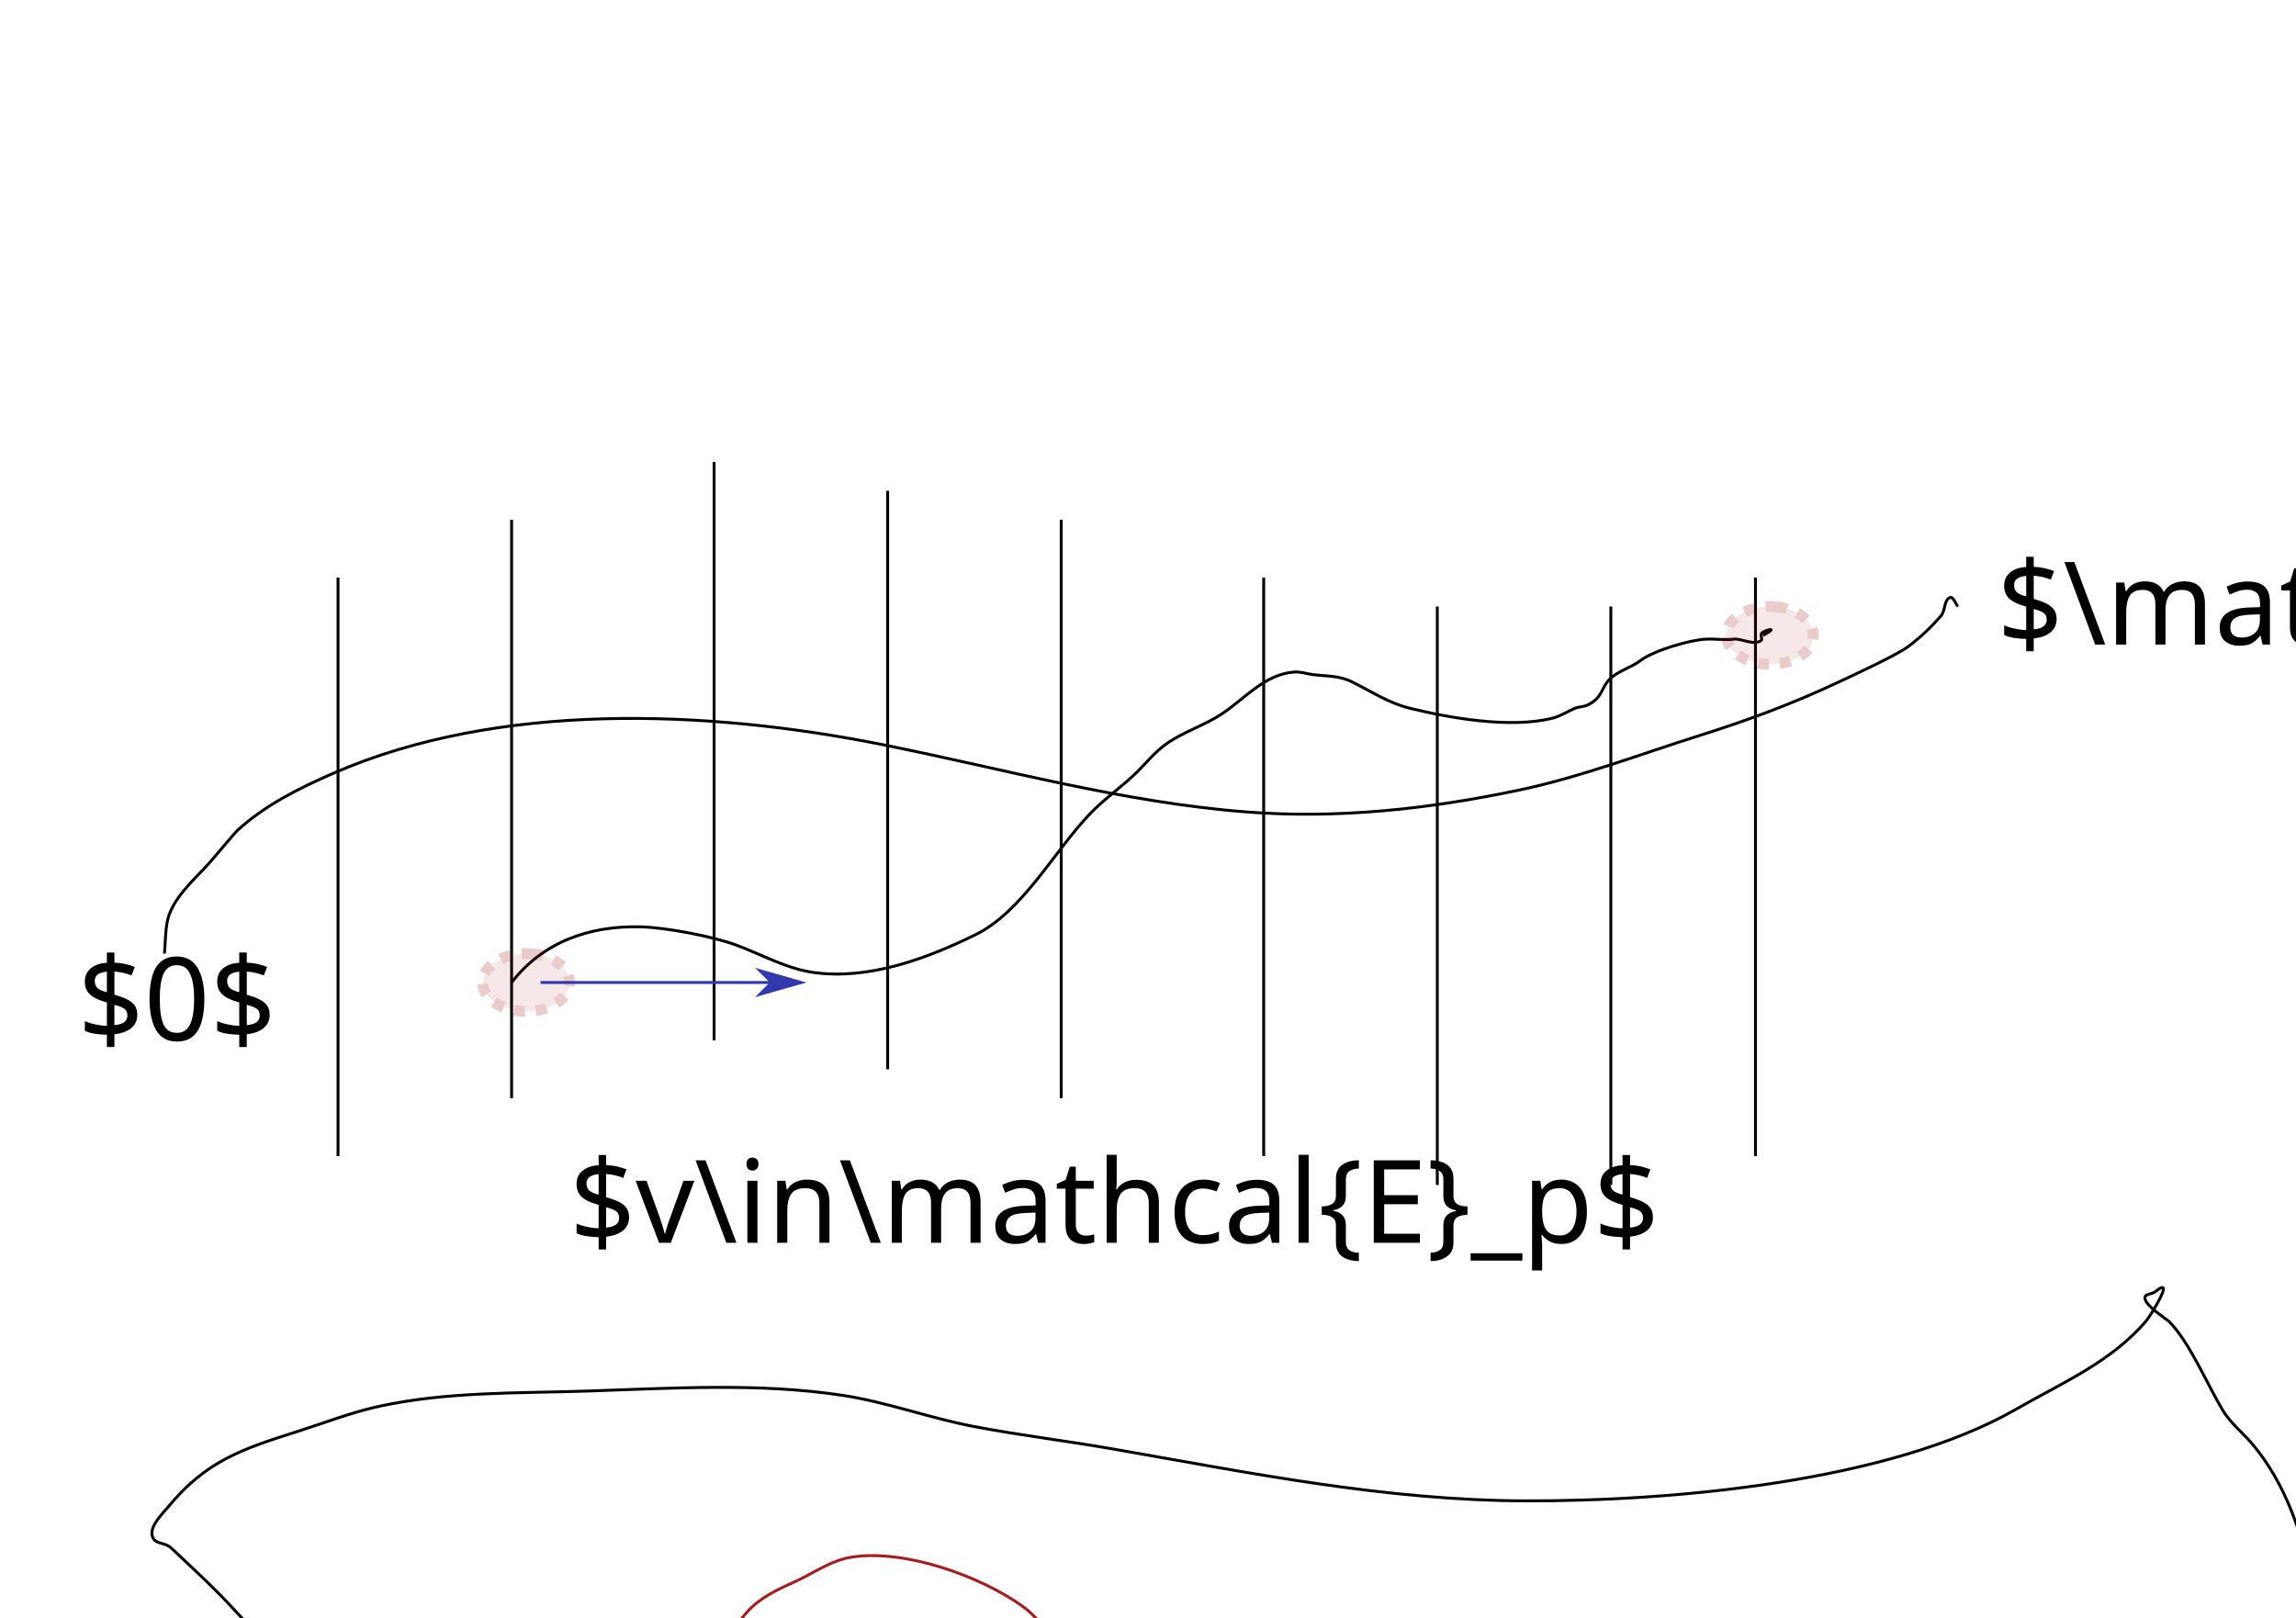
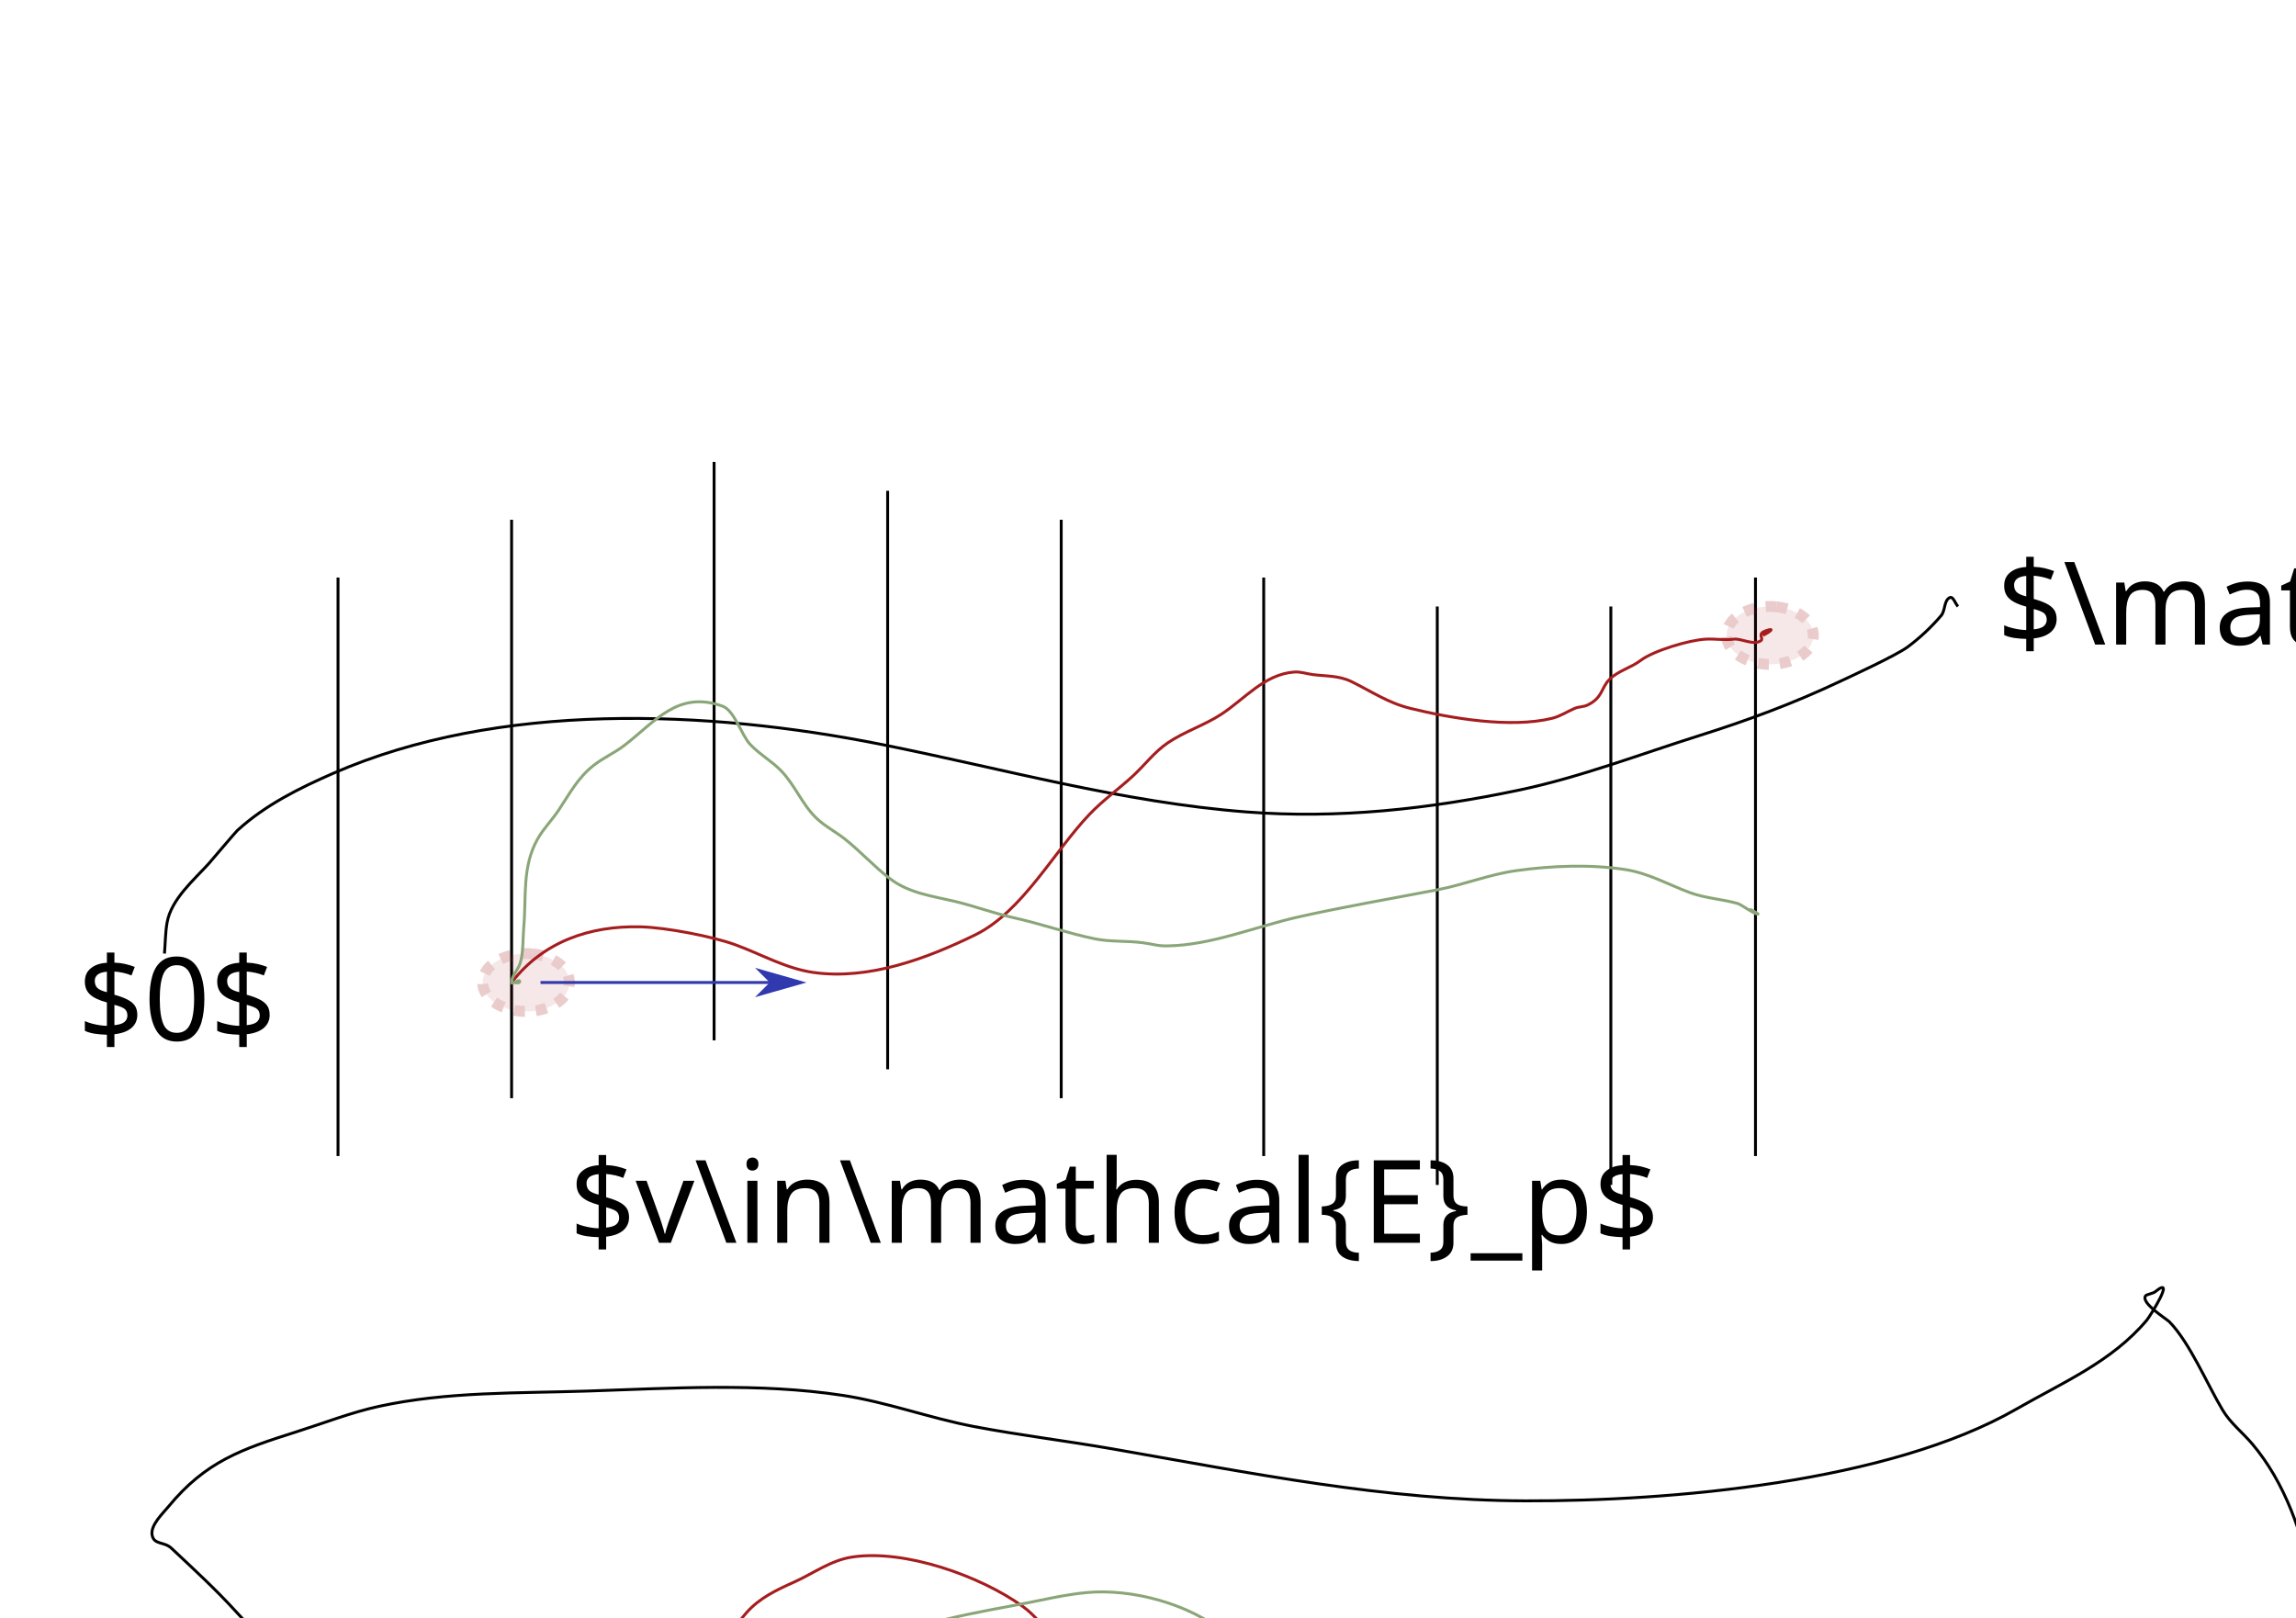
<svg xmlns="http://www.w3.org/2000/svg" width="210mm" height="148mm" viewBox="0 0 210 148" version="1.1" id="svg8">
  <defs id="defs2">
    <marker style="overflow:visible;" id="marker1264" refX="0.0" refY="0.0" orient="auto">
      <path transform="scale(0.8) rotate(180) translate(12.5,0)" style="fill-rule:evenodd;stroke:#3139ae;stroke-width:1pt;stroke-opacity:1;fill:#3139ae;fill-opacity:1" d="M 0.0,0.0 L 5.0,-5.0 L -12.5,0.0 L 5.0,5.0 L 0.0,0.0 z " id="path1262" />
    </marker>
    <marker style="overflow:visible;" id="Arrow1Lend" refX="0.0" refY="0.0" orient="auto">
      <path transform="scale(0.8) rotate(180) translate(12.5,0)" style="fill-rule:evenodd;stroke:#3139ae;stroke-width:1pt;stroke-opacity:1;fill:#3139ae;fill-opacity:1" d="M 0.0,0.0 L 5.0,-5.0 L -12.5,0.0 L 5.0,5.0 L 0.0,0.0 z " id="path969" />
    </marker>
    <marker style="overflow:visible" id="Arrow1Lstart" refX="0.0" refY="0.0" orient="auto">
      <path transform="scale(0.8) translate(12.5,0)" style="fill-rule:evenodd;stroke:#000000;stroke-width:1pt;stroke-opacity:1;fill:#000000;fill-opacity:1" d="M 0.0,0.0 L 5.0,-5.0 L -12.5,0.0 L 5.0,5.0 L 0.0,0.0 z " id="path966" />
    </marker>
  </defs>
  <g id="layer1">
    <path style="fill:none;stroke:#000000;stroke-width:0.265px;stroke-linecap:butt;stroke-linejoin:miter;stroke-opacity:1" d="m 15.042,87.229 c 0.081,-0.953 0.075,-1.919 0.244,-2.86 0.381,-2.118 2.48,-3.905 3.81,-5.373 0.235,-0.26 2.429,-2.864 2.619,-3.037 2.544,-2.315 5.632,-3.852 8.757,-5.217 15.146,-6.614 34.275,-5.812 50.136,-2.648 11.133,2.221 22.008,5.297 33.389,6.178 8.396,0.65 16.722,-0.266 24.949,-1.999 5.61,-1.181 11.111,-3.293 16.562,-5.01 4.371,-1.376 8.47,-2.905 12.62,-4.854 1.008,-0.473 5.318,-2.452 6.376,-3.245 1.113,-0.834 2.143,-1.795 3.043,-2.855 0.39,-0.459 0.238,-1.349 0.767,-1.635 0.326,-0.176 0.513,0.536 0.77,0.804" id="path837" />
    <path style="fill:none;stroke:#000000;stroke-width:0.265px;stroke-linecap:butt;stroke-linejoin:miter;stroke-opacity:1" d="m 30.917,52.833 c 0,52.917 0,52.917 0,52.917" id="path850" />
    <path style="fill:none;stroke:#000000;stroke-width:0.265px;stroke-linecap:butt;stroke-linejoin:miter;stroke-opacity:1" d="m 36.208,193.062 c 0.222,-0.611 0.307,-1.291 0.666,-1.833 0.287,-0.433 1.979,-1.51 2.593,-2.414 1.62,-2.383 3.224,-5.648 3.36,-8.566 0.239,-5.118 -3.1,-9.757 -5.9,-13.705 -2.235,-3.152 -4.587,-6.154 -6.932,-9.214 -1.578,-2.059 -1.478,-2.267 -3.36,-4.49 -1.589,-1.878 -3.449,-3.657 -5.106,-5.477 -1.812,-1.989 -3.884,-3.892 -5.847,-5.736 -0.676,-0.635 -1.614,-0.286 -1.773,-1.22 -0.153,-0.899 0.99,-1.972 1.482,-2.57 3.418,-4.151 6.684,-5.264 11.694,-6.852 2.497,-0.791 5.006,-1.776 7.567,-2.336 6.25,-1.366 12.74,-1.192 19.102,-1.402 7.694,-0.254 15.637,-0.77 23.282,0.389 4.095,0.621 7.978,2.081 12.038,2.855 4.213,0.804 8.476,1.314 12.699,2.051 12.585,2.195 24.911,4.712 37.754,4.75 13.285,0.039 33.235,-1.689 44.924,-8.41 4.221,-2.427 8.718,-4.326 11.906,-8.124 0.274,-0.326 2.716,-4.189 0.767,-2.596 -0.193,0.158 -0.786,0.25 -0.873,0.363 -0.5,0.654 1.895,2.108 2.169,2.388 1.867,1.908 3.472,5.745 4.868,8.072 0.732,1.221 1.825,2.047 2.725,3.115 5.936,7.042 6.631,18.675 6.297,27.461 -0.237,6.241 -0.623,13.099 -4.736,18.195 -1.858,2.303 -4.35,5.011 -7.038,6.385 -2.483,1.269 -5.381,1.472 -7.964,2.492 -2,0.79 -3.642,2.35 -5.662,3.011 -0.298,0.098 -1.294,-0.424 -1.693,-0.467 -1.61,-0.175 -3.195,-0.26 -4.815,-0.26 -6.202,0 -12.02,-1.141 -18.149,-1.947 -5.149,-0.677 -10.316,-1.117 -15.477,-1.687 -6.09,-0.673 -12.224,-1.025 -18.255,-2.154 -7.761,-1.454 -15.229,-3.42 -23.15,-3.919 -9.406,-0.593 -19.04,-0.802 -28.388,0.571 -3.634,0.534 -6.936,1.783 -10.424,2.855 -3.845,1.182 -7.772,2.031 -11.615,3.219 -2.526,0.781 -4.884,1.894 -7.329,2.881 -3.705,1.497 -7.88,2.449 -11.408,4.324 z" id="path852" />
    <path style="fill:none;stroke:#000000;stroke-width:0.265px;stroke-linecap:butt;stroke-linejoin:miter;stroke-opacity:1" d="m 46.792,47.542 c 0,52.917 0,52.917 0,52.917" id="path850-3" />
    <path style="fill:none;stroke:#000000;stroke-width:0.265px;stroke-linecap:butt;stroke-linejoin:miter;stroke-opacity:1" d="m 65.312,42.25 c 0,52.917 0,52.917 0,52.917" id="path850-6" />
    <path style="fill:none;stroke:#000000;stroke-width:0.265px;stroke-linecap:butt;stroke-linejoin:miter;stroke-opacity:1" d="m 81.188,44.896 c 0,52.917 0,52.917 0,52.917" id="path850-7" />
    <path style="fill:none;stroke:#000000;stroke-width:0.265px;stroke-linecap:butt;stroke-linejoin:miter;stroke-opacity:1" d="m 97.062,47.542 c 0,52.917 0,52.917 0,52.917" id="path850-5" />
    <path style="fill:none;stroke:#000000;stroke-width:0.265px;stroke-linecap:butt;stroke-linejoin:miter;stroke-opacity:1" d="m 115.583,52.833 c 0,52.917 0,52.917 0,52.917" id="path850-35" />
    <path style="fill:none;stroke:#000000;stroke-width:0.265px;stroke-linecap:butt;stroke-linejoin:miter;stroke-opacity:1" d="m 131.458,55.479 c 0,52.917 0,52.917 0,52.917" id="path850-62" />
    <path style="fill:none;stroke:#000000;stroke-width:0.265px;stroke-linecap:butt;stroke-linejoin:miter;stroke-opacity:1" d="m 147.333,55.479 c 0,52.917 0,52.917 0,52.917" id="path850-9" />
    <path style="fill:none;stroke:#000000;stroke-width:0.265px;stroke-linecap:butt;stroke-linejoin:miter;stroke-opacity:1" d="m 160.562,52.833 c 0,52.917 0,52.917 0,52.917" id="path850-1" />
    <text xml:space="preserve" style="font-size:10.583px;line-height:1.25;font-family:sans-serif;word-spacing:0px;stroke-width:0.265" x="7.104" y="95.167" id="text913">
      <tspan id="tspan911" x="7.104" y="95.167" style="stroke-width:0.265">$0$</tspan>
    </text>
    <text xml:space="preserve" style="font-size:10.583px;line-height:1.25;font-family:sans-serif;word-spacing:0px;stroke-width:0.265" x="182.653" y="58.96" id="text917">
      <tspan id="tspan915" x="182.653" y="58.96" style="stroke-width:0.265">$\mathcal{E}$</tspan>
    </text>
    <text xml:space="preserve" style="font-size:10.583px;line-height:1.25;font-family:sans-serif;word-spacing:0px;stroke-width:0.265" x="218.771" y="126.917" id="text921">
      <tspan id="tspan919" x="218.771" y="126.917" style="stroke-width:0.265">$X$</tspan>
    </text>
    <path style="opacity:0.229;fill:#3e8213;fill-opacity:0.452;fill-rule:evenodd;stroke:#bc2122;stroke-width:1;stroke-linejoin:round;stroke-dasharray:1, 1;stroke-opacity:0.982" id="path923" d="m 61.934,156.05 a 3.969,2.646 0 0 1 3.334,3.008 3.969,2.646 0 0 1 -4.51,2.225 3.969,2.646 0 0 1 -3.341,-3.005 3.969,2.646 0 0 1 4.505,-2.229" />
    <path style="opacity:0.229;fill:#3e8213;fill-opacity:0.452;fill-rule:evenodd;stroke:#bc2122;stroke-width:1;stroke-linejoin:round;stroke-dasharray:1, 1;stroke-opacity:0.982" id="path925" d="m 178.351,153.404 a 3.969,2.646 0 0 1 3.334,3.008 3.969,2.646 0 0 1 -4.51,2.225 3.969,2.646 0 0 1 -3.341,-3.005 3.969,2.646 0 0 1 4.505,-2.229" />
    <text xml:space="preserve" style="font-size:10.583px;line-height:1.25;font-family:sans-serif;word-spacing:0px;stroke-width:0.265" x="65.312" y="174.542" id="text929">
      <tspan id="tspan927" x="65.312" y="174.542" style="stroke-width:0.265">$v$</tspan>
    </text>
    <text xml:space="preserve" style="font-size:10.583px;line-height:1.25;font-family:sans-serif;word-spacing:0px;stroke-width:0.265" x="181.729" y="171.896" id="text933">
      <tspan id="tspan931" x="181.729" y="171.896" style="stroke-width:0.265">$p$</tspan>
    </text>
    <text xml:space="preserve" style="font-size:10.583px;line-height:1.25;font-family:sans-serif;word-spacing:0px;stroke-width:0.265" x="52.083" y="113.688" id="text937">
      <tspan id="tspan935" x="52.083" y="113.688" style="stroke-width:0.265">$v\in\mathcal{E}_p$</tspan>
    </text>
    <path style="fill:none;stroke:#a51d1e;stroke-width:0.265px;stroke-linecap:butt;stroke-linejoin:miter;stroke-opacity:1" d="m 65.312,158.667 c -0.59,-0.246 -1.327,-0.277 -1.769,-0.738 -0.205,-0.214 0.159,-0.571 0.238,-0.857 0.106,-0.381 0.206,-0.763 0.317,-1.142 0.856,-2.918 2.126,-6.084 4.18,-8.41 1.195,-1.352 2.747,-2.076 4.365,-2.803 1.773,-0.797 3.326,-1.983 5.291,-2.284 4.803,-0.736 11.741,1.729 15.61,4.516 1.15,0.828 1.916,1.917 2.857,2.959 1.197,1.325 2.671,2.31 3.863,3.66 1.046,1.185 1.808,2.562 2.831,3.764 0.935,1.098 1.552,1.523 2.646,2.596 1.167,1.145 2.132,2.528 3.386,3.582 2.379,1.998 5.406,3.934 8.149,5.399 6.514,3.478 14.711,3.969 21.959,3.504 5.082,-0.326 11.806,-0.832 16.668,-2.206 3.625,-1.025 7.462,-3.211 10.609,-5.269 1.836,-1.201 3.112,-2.754 4.709,-4.205 0.825,-0.749 1.818,-1.294 2.699,-1.973 0.242,-0.187 4.682,-1.995 2.516,-1.739" id="path939" />
-     <path style="fill:none;stroke:#000000;stroke-width:0.265px;stroke-linecap:butt;stroke-linejoin:miter;stroke-opacity:1" d="m 46.792,89.875 c 2.872,-3.717 7.128,-5.216 11.831,-5.091 2.303,0.061 6.542,0.876 8.625,1.635 2.365,0.862 4.658,2.195 7.196,2.544 5.029,0.691 10.313,-1.269 14.763,-3.452 4.304,-2.111 7.214,-7.645 10.451,-11.031 1.236,-1.294 2.658,-2.296 3.969,-3.504 1.085,-0.999 1.96,-2.2 3.201,-3.037 1.523,-1.027 3.347,-1.601 4.868,-2.596 2.149,-1.405 3.952,-3.663 6.667,-3.867 0.597,-0.045 1.138,0.159 1.72,0.234 1.236,0.158 2.38,0.077 3.545,0.649 1.835,0.9 3.323,1.938 5.371,2.44 3.715,0.911 9.16,1.841 12.964,0.908 0.729,-0.179 1.382,-0.614 2.064,-0.908 0.384,-0.166 0.801,-0.12 1.191,-0.311 1.408,-0.69 1.196,-1.563 2.011,-2.362 0.777,-0.762 1.969,-1.055 2.831,-1.713 1.162,-0.887 4.463,-1.876 5.979,-1.947 0.868,-0.041 1.678,0.109 2.566,0 0.636,-0.078 1.84,0.616 2.46,0.13 0.234,-0.184 -0.227,-0.509 0.185,-0.779 0.204,-0.133 0.883,-0.331 0.714,-0.156 -0.197,0.204 -0.476,0.31 -0.714,0.465" id="path941" />
+     <path style="fill:none;stroke:#a51d1e;stroke-width:0.265px;stroke-linecap:butt;stroke-linejoin:miter;stroke-opacity:1" d="m 46.792,89.875 c 2.872,-3.717 7.128,-5.216 11.831,-5.091 2.303,0.061 6.542,0.876 8.625,1.635 2.365,0.862 4.658,2.195 7.196,2.544 5.029,0.691 10.313,-1.269 14.763,-3.452 4.304,-2.111 7.214,-7.645 10.451,-11.031 1.236,-1.294 2.658,-2.296 3.969,-3.504 1.085,-0.999 1.96,-2.2 3.201,-3.037 1.523,-1.027 3.347,-1.601 4.868,-2.596 2.149,-1.405 3.952,-3.663 6.667,-3.867 0.597,-0.045 1.138,0.159 1.72,0.234 1.236,0.158 2.38,0.077 3.545,0.649 1.835,0.9 3.323,1.938 5.371,2.44 3.715,0.911 9.16,1.841 12.964,0.908 0.729,-0.179 1.382,-0.614 2.064,-0.908 0.384,-0.166 0.801,-0.12 1.191,-0.311 1.408,-0.69 1.196,-1.563 2.011,-2.362 0.777,-0.762 1.969,-1.055 2.831,-1.713 1.162,-0.887 4.463,-1.876 5.979,-1.947 0.868,-0.041 1.678,0.109 2.566,0 0.636,-0.078 1.84,0.616 2.46,0.13 0.234,-0.184 -0.227,-0.509 0.185,-0.779 0.204,-0.133 0.883,-0.331 0.714,-0.156 -0.197,0.204 -0.476,0.31 -0.714,0.465" id="path941" />
    <path style="opacity:0.229;fill:#a51d1e;fill-opacity:0.452;fill-rule:evenodd;stroke:#a51d1e;stroke-width:1;stroke-linejoin:round;stroke-dasharray:1, 1;stroke-opacity:0.982" id="path943" d="m 48.705,87.259 a 3.969,2.646 0 0 1 3.334,3.008 3.969,2.646 0 0 1 -4.51,2.225 3.969,2.646 0 0 1 -3.341,-3.005 3.969,2.646 0 0 1 4.505,-2.229" />
    <path style="opacity:0.229;fill:#a51d1e;fill-opacity:0.452;fill-rule:evenodd;stroke:#a51d1e;stroke-width:1;stroke-linejoin:round;stroke-dasharray:1, 1;stroke-opacity:0.982" id="path945" d="m 162.476,55.509 a 3.969,2.646 0 0 1 3.334,3.008 3.969,2.646 0 0 1 -4.51,2.225 3.969,2.646 0 0 1 -3.341,-3.005 3.969,2.646 0 0 1 4.505,-2.229" />
    <path style="fill:none;stroke:#3139ae;stroke-width:0.265px;stroke-linecap:butt;stroke-linejoin:miter;stroke-opacity:1;marker-end:url(#marker1264)" d="m 65.312,158.667 c 23.812,0 23.812,0 23.812,0" id="path949" />
    <path style="fill:none;stroke:#3139ae;stroke-width:0.265;stroke-linecap:butt;stroke-linejoin:miter;stroke-opacity:1;stroke-miterlimit:4;stroke-dasharray:none;marker-end:url(#Arrow1Lend)" d="m 49.438,89.875 c 23.812,0 23.812,0 23.812,0" id="path949-2" />
+     <path style="fill:none;stroke:#8aa678;stroke-width:0.265px;stroke-linecap:butt;stroke-linejoin:miter;stroke-opacity:1" d="m 46.792,89.875 c 0.248,-0.035 0.777,0.144 0.743,-0.104 -0.035,-0.248 -0.747,0.354 -0.743,0.104 0.01,-0.626 0.563,-1.122 0.769,-1.713 0.313,-0.899 0.261,-2.408 0.344,-3.348 0.246,-2.776 -0.172,-5.525 1.27,-8.072 0.548,-0.968 1.317,-1.726 1.931,-2.648 0.984,-1.477 1.716,-2.906 3.148,-4.049 0.885,-0.706 1.935,-1.157 2.831,-1.843 2.843,-2.174 4.886,-5.074 8.995,-3.608 1.093,0.39 1.739,2.649 2.513,3.478 0.849,0.909 1.94,1.512 2.804,2.388 1.298,1.314 1.954,3.118 3.281,4.387 0.787,0.753 1.771,1.245 2.619,1.921 1.419,1.131 2.667,2.514 4.101,3.608 1.752,1.337 3.853,1.583 5.926,2.076 1.827,0.435 3.58,1.096 5.424,1.505 2.478,0.55 4.904,1.414 7.381,1.921 1.453,0.297 2.955,0.165 4.418,0.363 1.023,0.138 1.285,0.299 2.222,0.286 4.024,-0.058 8.096,-1.775 11.985,-2.648 4.226,-0.948 8.5,-1.672 12.752,-2.492 2.401,-0.463 4.721,-1.4 7.143,-1.739 3.236,-0.454 6.772,-0.602 10.001,-0.104 2.13,0.328 3.928,1.372 5.9,2.102 1.44,0.534 2.961,0.592 4.418,1.012 0.245,0.071 1.598,1.035 1.825,0.96 0.106,-0.035 -1.439,-0.836 -0.234,-0.104" id="path890" />
+     <path style="fill:none;stroke:#8aa678;stroke-width:0.265px;stroke-linecap:butt;stroke-linejoin:miter;stroke-opacity:1" d="m 65.312,158.667 c -2.03,0.627 -1.263,0.212 -1.745,0.874 -0.073,0.101 -0.317,-0.213 -0.317,-0.208 0,0.312 0.578,-0.236 0.873,-0.337 2.609,-0.898 -0.35,0.662 2.752,-2.076 1.679,-1.482 7.32,-3.618 9.657,-4.88 6.046,-3.264 9.922,-4.026 16.536,-5.243 2.101,-0.386 4.193,-0.918 6.323,-1.116 4.148,-0.386 9.367,1.036 12.62,3.686 1.339,1.091 2.216,2.49 3.36,3.764 1.215,1.354 2.73,2.388 3.863,3.841 1.033,1.325 0.637,1.075 1.614,2.466 0.854,1.216 1.998,2.149 2.963,3.27 1.031,1.198 1.8,2.61 2.752,3.867 0.792,1.046 1.787,1.919 2.672,2.881 1.167,1.269 2.139,2.669 3.36,3.893 1.104,1.107 2.447,2.001 3.651,2.985 1.174,0.96 2.172,2.125 3.36,3.063 3.698,2.92 8.831,4.317 13.467,4.62 2.201,0.144 4.263,-0.432 6.403,-0.805 1.634,-0.285 3.434,-0.376 4.974,-1.038 6.995,-3.008 10.889,-10.731 11.562,-17.988 0.072,-0.781 0.549,-6.976 0.428,-7.167" id="path892" />
  </g>
</svg>
